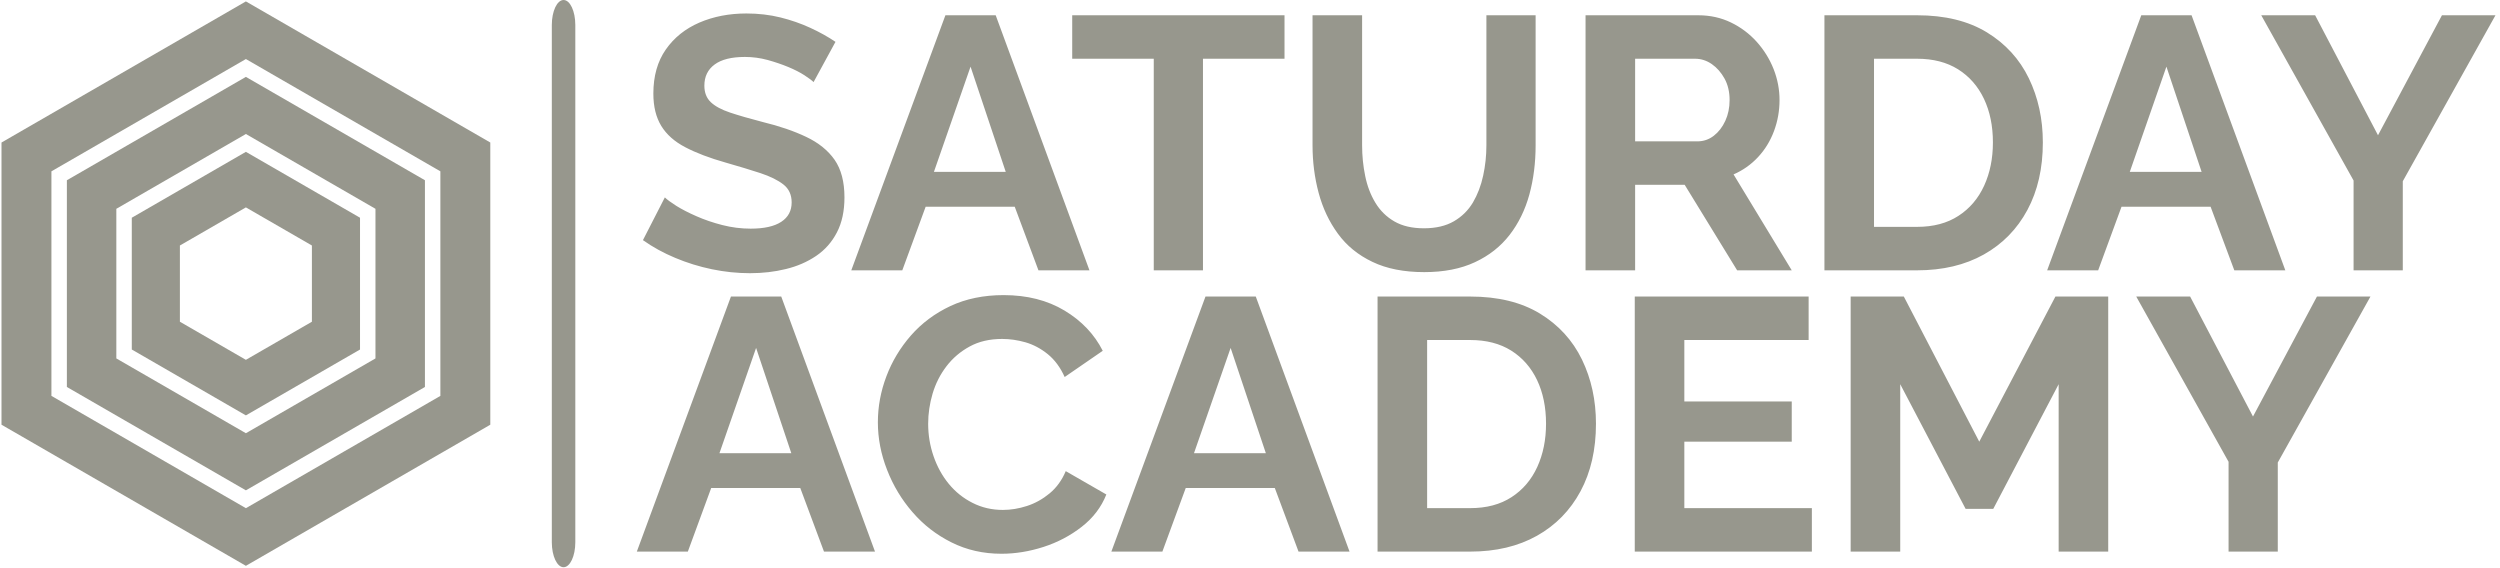
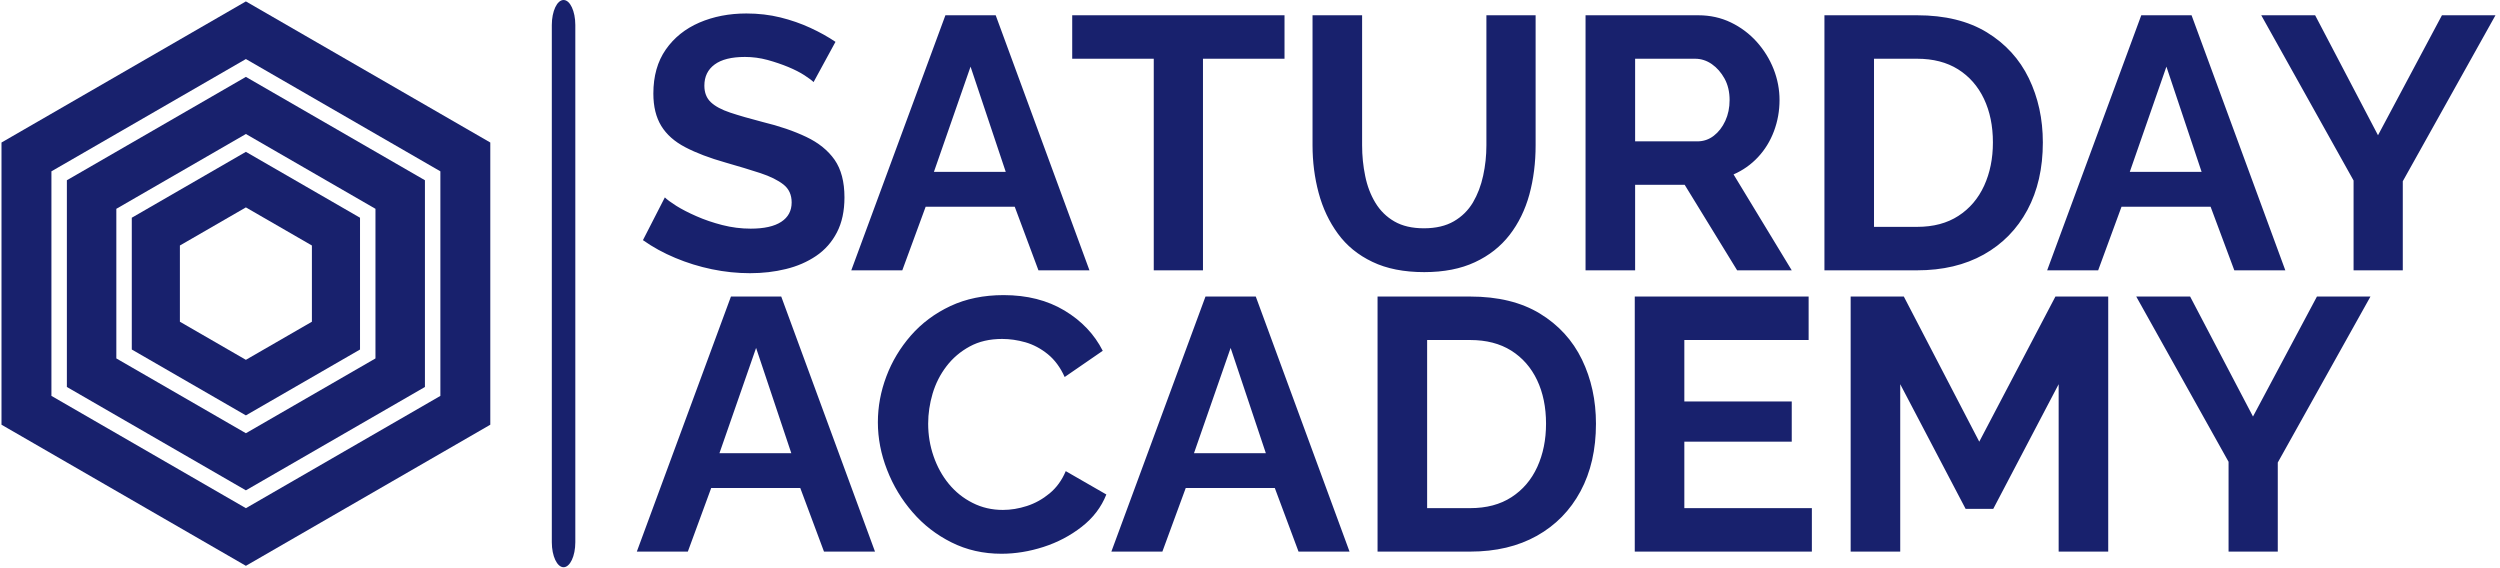
<svg xmlns="http://www.w3.org/2000/svg" version="1.1" width="1000" height="227" viewBox="0 0 1000 227">
-   <g transform="matrix(1,0,0,1,-0.6060606,-0.05472458)">
+   <g transform="matrix(1,0,0,1,-0.6060606,-0.05472253)">
    <svg viewBox="0 0 396 90" data-background-color="#ffffff" preserveAspectRatio="xMidYMid meet" height="227" width="1000">
-       <g id="tight-bounds" transform="matrix(1,0,0,1,0.24,0.02169697)">
+       <g id="tight-bounds" transform="matrix(1,0,0,1,0.24,0.02169616)">
        <svg viewBox="0 0 395.52 89.957" height="89.957" width="395.52">
          <g>
            <svg viewBox="0 0 530.719 120.706" height="89.957" width="395.52">
              <g>
-                 <rect width="5.001" height="120.706" x="117.108" y="0" fill="#97978d" opacity="1" stroke-width="0" stroke="transparent" fill-opacity="1" class="rect-o-0" data-fill-palette-color="primary" rx="1%" id="o-0" data-palette-color="#97978d" />
+                 <rect width="5.001" height="120.706" x="117.108" y="0" fill="#18216d" opacity="1" stroke-width="0" stroke="transparent" fill-opacity="1" class="rect-i$-0" data-fill-palette-color="primary" rx="1%" id="i$-0" data-palette-color="#18216d" />
              </g>
              <g transform="matrix(1,0,0,1,135.1989,0.3002639)">
                <svg viewBox="0 0 395.52 120.106" height="120.106" width="395.52">
                  <g id="textblocktransform">
                    <svg viewBox="0 0 395.52 120.106" height="120.106" width="395.52" id="textblock">
                      <g>
                        <svg viewBox="0 0 395.52 120.106" height="120.106" width="395.52">
                          <g transform="matrix(1,0,0,1,0,0)">
-                             <svg width="395.52" viewBox="0.25 -35.75 258.7 75.2" height="120.106" data-palette-color="#97978d">
+                             <svg width="395.52" viewBox="0.25 -35.75 258.7 75.2" height="120.106" data-palette-color="#18216d">
                              <svg />
                              <svg />
                              <g class="undefined-text-0" data-fill-palette-color="primary" id="text-0">
-                                 <path d="M27.9-31.8l-3.05 5.6c-0.233-0.233-0.657-0.55-1.27-0.95-0.62-0.4-1.37-0.783-2.25-1.15-0.887-0.367-1.847-0.693-2.88-0.98-1.033-0.28-2.083-0.42-3.15-0.42v0c-1.867 0-3.273 0.35-4.22 1.05-0.953 0.7-1.43 1.683-1.43 2.95v0c0 0.967 0.3 1.733 0.9 2.3 0.6 0.567 1.5 1.05 2.7 1.45 1.2 0.4 2.7 0.833 4.5 1.3v0c2.333 0.567 4.36 1.26 6.08 2.08 1.713 0.813 3.03 1.877 3.95 3.19 0.913 1.32 1.37 3.063 1.37 5.23v0c0 1.9-0.35 3.523-1.05 4.87-0.7 1.353-1.667 2.447-2.9 3.28-1.233 0.833-2.633 1.44-4.2 1.82-1.567 0.387-3.233 0.58-5 0.58v0c-1.767 0-3.533-0.183-5.3-0.55-1.767-0.367-3.467-0.893-5.1-1.58-1.633-0.68-3.133-1.503-4.5-2.47v0l3.05-5.95c0.3 0.3 0.833 0.693 1.6 1.18 0.767 0.48 1.7 0.96 2.8 1.44 1.1 0.487 2.3 0.897 3.6 1.23 1.3 0.333 2.617 0.5 3.95 0.5v0c1.867 0 3.283-0.317 4.25-0.95 0.967-0.633 1.45-1.533 1.45-2.7v0c0-1.067-0.383-1.9-1.15-2.5-0.767-0.6-1.833-1.127-3.2-1.58-1.367-0.447-2.983-0.937-4.85-1.47v0c-2.233-0.633-4.1-1.343-5.6-2.13-1.5-0.78-2.617-1.77-3.35-2.97-0.733-1.2-1.1-2.7-1.1-4.5v0c0-2.433 0.577-4.477 1.73-6.13 1.147-1.647 2.703-2.897 4.67-3.75 1.967-0.847 4.15-1.27 6.55-1.27v0c1.667 0 3.243 0.183 4.73 0.55 1.48 0.367 2.87 0.85 4.17 1.45 1.3 0.6 2.467 1.25 3.5 1.95zM30.1 0l13.1-35.5h7l13.05 35.5h-7.1l-3.3-8.85h-12.4l-3.25 8.85zM41.6-13.7h10l-4.9-14.65zM90.4-35.5v6.05h-11.35v29.45h-6.85v-29.45h-11.35v-6.05zM109.85 0.25v0c-2.833 0-5.24-0.477-7.22-1.43-1.987-0.947-3.587-2.253-4.8-3.92-1.22-1.667-2.113-3.56-2.68-5.68-0.567-2.113-0.85-4.32-0.85-6.62v0-18.1h6.9v18.1c0 1.467 0.143 2.89 0.43 4.27 0.28 1.387 0.753 2.63 1.42 3.73 0.667 1.1 1.55 1.967 2.65 2.6 1.1 0.633 2.467 0.95 4.1 0.95v0c1.667 0 3.06-0.327 4.18-0.98 1.113-0.647 1.997-1.52 2.65-2.62 0.647-1.1 1.12-2.343 1.42-3.73 0.3-1.38 0.45-2.787 0.45-4.22v0-18.1h6.85v18.1c0 2.433-0.29 4.717-0.87 6.85-0.587 2.133-1.503 4.007-2.75 5.62-1.253 1.62-2.863 2.887-4.83 3.8-1.967 0.92-4.317 1.38-7.05 1.38zM139.2 0h-6.9v-35.5h15.7c1.633 0 3.143 0.333 4.53 1 1.38 0.667 2.58 1.567 3.6 2.7 1.013 1.133 1.797 2.4 2.35 3.8 0.547 1.4 0.82 2.833 0.82 4.3v0c0 1.5-0.257 2.94-0.77 4.32-0.52 1.387-1.263 2.597-2.23 3.63-0.967 1.033-2.1 1.833-3.4 2.4v0l8.1 13.35h-7.6l-7.3-11.9h-6.9zM139.2-29.45v11.5h8.65c0.867 0 1.633-0.26 2.3-0.78 0.667-0.513 1.2-1.203 1.6-2.07 0.4-0.867 0.6-1.833 0.6-2.9v0c0-1.133-0.233-2.127-0.7-2.98-0.467-0.847-1.057-1.52-1.77-2.02-0.72-0.5-1.497-0.75-2.33-0.75v0zM178.45 0h-12.9v-35.5h12.9c3.867 0 7.1 0.79 9.7 2.37 2.6 1.587 4.55 3.72 5.85 6.4 1.3 2.687 1.95 5.663 1.95 8.93v0c0 3.6-0.717 6.733-2.15 9.4-1.433 2.667-3.457 4.733-6.07 6.2-2.62 1.467-5.713 2.2-9.28 2.2zM189-17.8v0c0-2.3-0.417-4.327-1.25-6.08-0.833-1.747-2.033-3.113-3.6-4.1-1.567-0.98-3.467-1.47-5.7-1.47v0h-6v23.4h6c2.267 0 4.183-0.51 5.75-1.53 1.567-1.013 2.76-2.413 3.58-4.2 0.813-1.78 1.22-3.787 1.22-6.02zM196.55 0l13.1-35.5h7l13.05 35.5h-7.1l-3.3-8.85h-12.4l-3.25 8.85zM208.05-13.7h10l-4.9-14.65zM226.35-35.5h7.5l8.75 16.7 8.9-16.7h7.45l-12.9 23.1v12.4h-6.85v-12.5z" fill="#97978d" fill-rule="nonzero" stroke="none" stroke-width="1" stroke-linecap="butt" stroke-linejoin="miter" stroke-miterlimit="10" stroke-dasharray="" stroke-dashoffset="0" font-family="none" font-weight="none" font-size="none" text-anchor="none" style="mix-blend-mode: normal" data-fill-palette-color="primary" opacity="1" />
-                                 <path d="M0.25 39.15l13.1-35.5h7l13.05 35.5h-7.1l-3.3-8.85h-12.4l-3.25 8.85zM11.75 25.45h10l-4.9-14.65zM33.8 21.15v0c0-2.167 0.393-4.293 1.18-6.38 0.78-2.08 1.92-3.98 3.42-5.7 1.5-1.713 3.333-3.08 5.5-4.1 2.167-1.013 4.633-1.52 7.4-1.52v0c3.267 0 6.093 0.717 8.48 2.15 2.38 1.433 4.153 3.3 5.32 5.6v0l-5.3 3.65c-0.6-1.333-1.383-2.393-2.35-3.18-0.967-0.78-2-1.33-3.1-1.65-1.1-0.313-2.183-0.47-3.25-0.47v0c-1.733 0-3.24 0.35-4.52 1.05-1.287 0.7-2.363 1.617-3.23 2.75-0.867 1.133-1.51 2.4-1.93 3.8-0.413 1.4-0.62 2.8-0.62 4.2v0c0 1.567 0.25 3.073 0.75 4.52 0.5 1.453 1.207 2.737 2.12 3.85 0.92 1.12 2.023 2.003 3.31 2.65 1.28 0.653 2.687 0.98 4.22 0.98v0c1.1 0 2.217-0.183 3.35-0.55 1.133-0.367 2.183-0.95 3.15-1.75 0.967-0.8 1.717-1.833 2.25-3.1v0l5.65 3.25c-0.7 1.767-1.843 3.267-3.43 4.5-1.58 1.233-3.353 2.167-5.32 2.8-1.967 0.633-3.917 0.95-5.85 0.95v0c-2.533 0-4.85-0.527-6.95-1.58-2.1-1.047-3.907-2.447-5.42-4.2-1.52-1.747-2.703-3.713-3.55-5.9-0.853-2.18-1.28-4.387-1.28-6.62zM66.3 39.15l13.1-35.5h7l13.05 35.5h-7.1l-3.3-8.85h-12.4l-3.25 8.85zM77.8 25.45h10l-4.9-14.65zM116.25 39.15h-12.9v-35.5h12.9c3.867 0 7.1 0.79 9.7 2.37 2.6 1.587 4.55 3.72 5.85 6.4 1.3 2.687 1.95 5.663 1.95 8.93v0c0 3.6-0.717 6.733-2.15 9.4-1.433 2.667-3.457 4.733-6.07 6.2-2.62 1.467-5.713 2.2-9.28 2.2zM126.8 21.35v0c0-2.3-0.417-4.327-1.25-6.08-0.833-1.747-2.033-3.113-3.6-4.1-1.567-0.98-3.467-1.47-5.7-1.47v0h-6v23.4h6c2.267 0 4.183-0.51 5.75-1.53 1.567-1.013 2.76-2.413 3.58-4.2 0.813-1.78 1.22-3.787 1.22-6.02zM146.05 33.1h17.75v6.05h-24.65v-35.5h24.2v6.05h-17.3v8.55h14.95v5.6h-14.95zM205.05 39.15h-6.9v-23.3l-9.1 17.35h-3.85l-9.1-17.35v23.3h-6.9v-35.5h7.4l10.5 20.2 10.6-20.2h7.35zM208.95 3.65h7.5l8.75 16.7 8.9-16.7h7.45l-12.9 23.1v12.4h-6.85v-12.5z" fill="#97978d" fill-rule="nonzero" stroke="none" stroke-width="1" stroke-linecap="butt" stroke-linejoin="miter" stroke-miterlimit="10" stroke-dasharray="" stroke-dashoffset="0" font-family="none" font-weight="none" font-size="none" text-anchor="none" style="mix-blend-mode: normal" data-fill-palette-color="primary" opacity="1" />
+                                 <path d="M27.9-31.8l-3.05 5.6c-0.233-0.233-0.657-0.55-1.27-0.95-0.62-0.4-1.37-0.783-2.25-1.15-0.887-0.367-1.847-0.693-2.88-0.98-1.033-0.28-2.083-0.42-3.15-0.42v0c-1.867 0-3.273 0.35-4.22 1.05-0.953 0.7-1.43 1.683-1.43 2.95v0c0 0.967 0.3 1.733 0.9 2.3 0.6 0.567 1.5 1.05 2.7 1.45 1.2 0.4 2.7 0.833 4.5 1.3v0c2.333 0.567 4.36 1.26 6.08 2.08 1.713 0.813 3.03 1.877 3.95 3.19 0.913 1.32 1.37 3.063 1.37 5.23v0c0 1.9-0.35 3.523-1.05 4.87-0.7 1.353-1.667 2.447-2.9 3.28-1.233 0.833-2.633 1.44-4.2 1.82-1.567 0.387-3.233 0.58-5 0.58v0c-1.767 0-3.533-0.183-5.3-0.55-1.767-0.367-3.467-0.893-5.1-1.58-1.633-0.68-3.133-1.503-4.5-2.47v0l3.05-5.95c0.3 0.3 0.833 0.693 1.6 1.18 0.767 0.48 1.7 0.96 2.8 1.44 1.1 0.487 2.3 0.897 3.6 1.23 1.3 0.333 2.617 0.5 3.95 0.5v0c1.867 0 3.283-0.317 4.25-0.95 0.967-0.633 1.45-1.533 1.45-2.7v0c0-1.067-0.383-1.9-1.15-2.5-0.767-0.6-1.833-1.127-3.2-1.58-1.367-0.447-2.983-0.937-4.85-1.47v0c-2.233-0.633-4.1-1.343-5.6-2.13-1.5-0.78-2.617-1.77-3.35-2.97-0.733-1.2-1.1-2.7-1.1-4.5v0c0-2.433 0.577-4.477 1.73-6.13 1.147-1.647 2.703-2.897 4.67-3.75 1.967-0.847 4.15-1.27 6.55-1.27v0c1.667 0 3.243 0.183 4.73 0.55 1.48 0.367 2.87 0.85 4.17 1.45 1.3 0.6 2.467 1.25 3.5 1.95zM30.1 0l13.1-35.5h7l13.05 35.5h-7.1l-3.3-8.85h-12.4l-3.25 8.85zM41.6-13.7h10l-4.9-14.65zM90.4-35.5v6.05h-11.35v29.45h-6.85v-29.45h-11.35v-6.05zM109.85 0.25v0c-2.833 0-5.24-0.477-7.22-1.43-1.987-0.947-3.587-2.253-4.8-3.92-1.22-1.667-2.113-3.56-2.68-5.68-0.567-2.113-0.85-4.32-0.85-6.62v0-18.1h6.9v18.1c0 1.467 0.143 2.89 0.43 4.27 0.28 1.387 0.753 2.63 1.42 3.73 0.667 1.1 1.55 1.967 2.65 2.6 1.1 0.633 2.467 0.95 4.1 0.95v0c1.667 0 3.06-0.327 4.18-0.98 1.113-0.647 1.997-1.52 2.65-2.62 0.647-1.1 1.12-2.343 1.42-3.73 0.3-1.38 0.45-2.787 0.45-4.22v0-18.1h6.85v18.1c0 2.433-0.29 4.717-0.87 6.85-0.587 2.133-1.503 4.007-2.75 5.62-1.253 1.62-2.863 2.887-4.83 3.8-1.967 0.92-4.317 1.38-7.05 1.38zM139.2 0h-6.9v-35.5h15.7c1.633 0 3.143 0.333 4.53 1 1.38 0.667 2.58 1.567 3.6 2.7 1.013 1.133 1.797 2.4 2.35 3.8 0.547 1.4 0.82 2.833 0.82 4.3v0c0 1.5-0.257 2.94-0.77 4.32-0.52 1.387-1.263 2.597-2.23 3.63-0.967 1.033-2.1 1.833-3.4 2.4v0l8.1 13.35h-7.6l-7.3-11.9h-6.9zM139.2-29.45v11.5h8.65c0.867 0 1.633-0.26 2.3-0.78 0.667-0.513 1.2-1.203 1.6-2.07 0.4-0.867 0.6-1.833 0.6-2.9v0c0-1.133-0.233-2.127-0.7-2.98-0.467-0.847-1.057-1.52-1.77-2.02-0.72-0.5-1.497-0.75-2.33-0.75v0zM178.45 0h-12.9v-35.5h12.9c3.867 0 7.1 0.79 9.7 2.37 2.6 1.587 4.55 3.72 5.85 6.4 1.3 2.687 1.95 5.663 1.95 8.93v0c0 3.6-0.717 6.733-2.15 9.4-1.433 2.667-3.457 4.733-6.07 6.2-2.62 1.467-5.713 2.2-9.28 2.2zM189-17.8v0c0-2.3-0.417-4.327-1.25-6.08-0.833-1.747-2.033-3.113-3.6-4.1-1.567-0.98-3.467-1.47-5.7-1.47v0h-6v23.4h6c2.267 0 4.183-0.51 5.75-1.53 1.567-1.013 2.76-2.413 3.58-4.2 0.813-1.78 1.22-3.787 1.22-6.02zM196.55 0l13.1-35.5h7l13.05 35.5h-7.1l-3.3-8.85h-12.4l-3.25 8.85zM208.05-13.7h10l-4.9-14.65zM226.35-35.5h7.5l8.75 16.7 8.9-16.7h7.45l-12.9 23.1v12.4h-6.85v-12.5z" fill="#18216d" fill-rule="nonzero" stroke="none" stroke-width="1" stroke-linecap="butt" stroke-linejoin="miter" stroke-miterlimit="10" stroke-dasharray="" stroke-dashoffset="0" font-family="none" font-weight="none" font-size="none" text-anchor="none" style="mix-blend-mode: normal" data-fill-palette-color="primary" opacity="1" />
+                                 <path transform="translate(0,39.15)" d="M0.25 0l13.1-35.5h7l13.05 35.5h-7.1l-3.3-8.85h-12.4l-3.25 8.85zM11.75-13.7h10l-4.9-14.65zM33.8-18v0c0-2.167 0.393-4.293 1.18-6.38 0.78-2.08 1.92-3.98 3.42-5.7 1.5-1.713 3.333-3.08 5.5-4.1 2.167-1.013 4.633-1.52 7.4-1.52v0c3.267 0 6.093 0.717 8.48 2.15 2.38 1.433 4.153 3.3 5.32 5.6v0l-5.3 3.65c-0.6-1.333-1.383-2.393-2.35-3.18-0.967-0.78-2-1.33-3.1-1.65-1.1-0.313-2.183-0.47-3.25-0.47v0c-1.733 0-3.24 0.35-4.52 1.05-1.287 0.7-2.363 1.617-3.23 2.75-0.867 1.133-1.51 2.4-1.93 3.8-0.413 1.4-0.62 2.8-0.62 4.2v0c0 1.567 0.25 3.073 0.75 4.52 0.5 1.453 1.207 2.737 2.12 3.85 0.92 1.12 2.023 2.003 3.31 2.65 1.28 0.653 2.687 0.98 4.22 0.98v0c1.1 0 2.217-0.183 3.35-0.55 1.133-0.367 2.183-0.95 3.15-1.75 0.967-0.8 1.717-1.833 2.25-3.1v0l5.65 3.25c-0.7 1.767-1.843 3.267-3.43 4.5-1.58 1.233-3.353 2.167-5.32 2.8-1.967 0.633-3.917 0.95-5.85 0.95v0c-2.533 0-4.85-0.527-6.95-1.58-2.1-1.047-3.907-2.447-5.42-4.2-1.52-1.747-2.703-3.713-3.55-5.9-0.853-2.18-1.28-4.387-1.28-6.62zM66.3 0l13.1-35.5h7l13.05 35.5h-7.1l-3.3-8.85h-12.4l-3.25 8.85zM77.8-13.7h10l-4.9-14.65zM116.25 0h-12.9v-35.5h12.9c3.867 0 7.1 0.79 9.7 2.37 2.6 1.587 4.55 3.72 5.85 6.4 1.3 2.687 1.95 5.663 1.95 8.93v0c0 3.6-0.717 6.733-2.15 9.4-1.433 2.667-3.457 4.733-6.07 6.2-2.62 1.467-5.713 2.2-9.28 2.2zM126.8-17.8v0c0-2.3-0.417-4.327-1.25-6.08-0.833-1.747-2.033-3.113-3.6-4.1-1.567-0.98-3.467-1.47-5.7-1.47v0h-6v23.4h6c2.267 0 4.183-0.51 5.75-1.53 1.567-1.013 2.76-2.413 3.58-4.2 0.813-1.78 1.22-3.787 1.22-6.02zM146.05-6.05h17.75v6.05h-24.65v-35.5h24.2v6.05h-17.3v8.55h14.95v5.6h-14.95zM205.05 0h-6.9v-23.3l-9.1 17.35h-3.85l-9.1-17.35v23.3h-6.9v-35.5h7.4l10.5 20.2 10.6-20.2h7.35zM208.95-35.5h7.5l8.75 16.7 8.9-16.7h7.45l-12.9 23.1v12.4h-6.85v-12.5z" fill="#18216d" fill-rule="nonzero" stroke="none" stroke-width="1" stroke-linecap="butt" stroke-linejoin="miter" stroke-miterlimit="10" stroke-dasharray="" stroke-dashoffset="0" font-family="none" font-weight="none" font-size="none" text-anchor="none" style="mix-blend-mode: normal" data-fill-palette-color="primary" opacity="1" />
                              </g>
                            </svg>
                          </g>
                        </svg>
                      </g>
                    </svg>
                  </g>
                </svg>
              </g>
              <g transform="matrix(1,0,0,1,0,0.3002639)">
                <svg viewBox="0 0 104.017 120.106" height="120.106" width="104.017">
                  <g>
                    <svg version="1.1" x="0" y="0" viewBox="9.547 3.29 80.906 93.42" enable-background="new 0 0 100 100" xml:space="preserve" height="120.106" width="104.017" class="icon-icon-0" data-fill-palette-color="accent" id="icon-0">
-                       <g fill="#97978d" data-fill-palette-color="accent">
-                         <path d="M31.112 39.094v21.812L49.999 71.81l18.89-10.903V39.094l-18.89-10.905L31.112 39.094zM60.925 56.308l-10.926 6.307-10.924-6.307V43.692l10.924-6.308 10.926 6.308V56.308z" fill="#97978d" data-fill-palette-color="accent" />
-                         <path d="M49.999 3.29L9.547 26.646v46.709L49.999 96.71l40.454-23.355V26.646L49.999 3.29zM82.19 68.584L49.999 87.169 17.811 68.584v-37.17l32.188-18.585L82.19 31.414V68.584z" fill="#97978d" data-fill-palette-color="accent" />
-                         <path d="M20.368 32.89v34.218l29.631 17.108 29.634-17.108V32.89L49.999 15.782 20.368 32.89zM71.446 62.383l-21.447 12.38-21.444-12.38V37.618l21.444-12.382 21.447 12.382V62.383z" fill="#97978d" data-fill-palette-color="accent" />
+                       <g fill="#18216d" data-fill-palette-color="accent">
+                         <path d="M31.112 39.094v21.812L49.999 71.81l18.89-10.903V39.094l-18.89-10.905L31.112 39.094zM60.925 56.308l-10.926 6.307-10.924-6.307V43.692l10.924-6.308 10.926 6.308V56.308z" fill="#18216d" data-fill-palette-color="accent" />
+                         <path d="M49.999 3.29L9.547 26.646v46.709L49.999 96.71l40.454-23.355V26.646L49.999 3.29zM82.19 68.584L49.999 87.169 17.811 68.584v-37.17l32.188-18.585L82.19 31.414V68.584z" fill="#18216d" data-fill-palette-color="accent" />
+                         <path d="M20.368 32.89v34.218l29.631 17.108 29.634-17.108V32.89L49.999 15.782 20.368 32.89zM71.446 62.383l-21.447 12.38-21.444-12.38V37.618l21.444-12.382 21.447 12.382V62.383z" fill="#18216d" data-fill-palette-color="accent" />
                      </g>
                    </svg>
                  </g>
                </svg>
              </g>
            </svg>
          </g>
          <defs />
        </svg>
        <rect width="395.52" height="89.957" fill="none" stroke="none" visibility="hidden" />
      </g>
    </svg>
  </g>
</svg>
